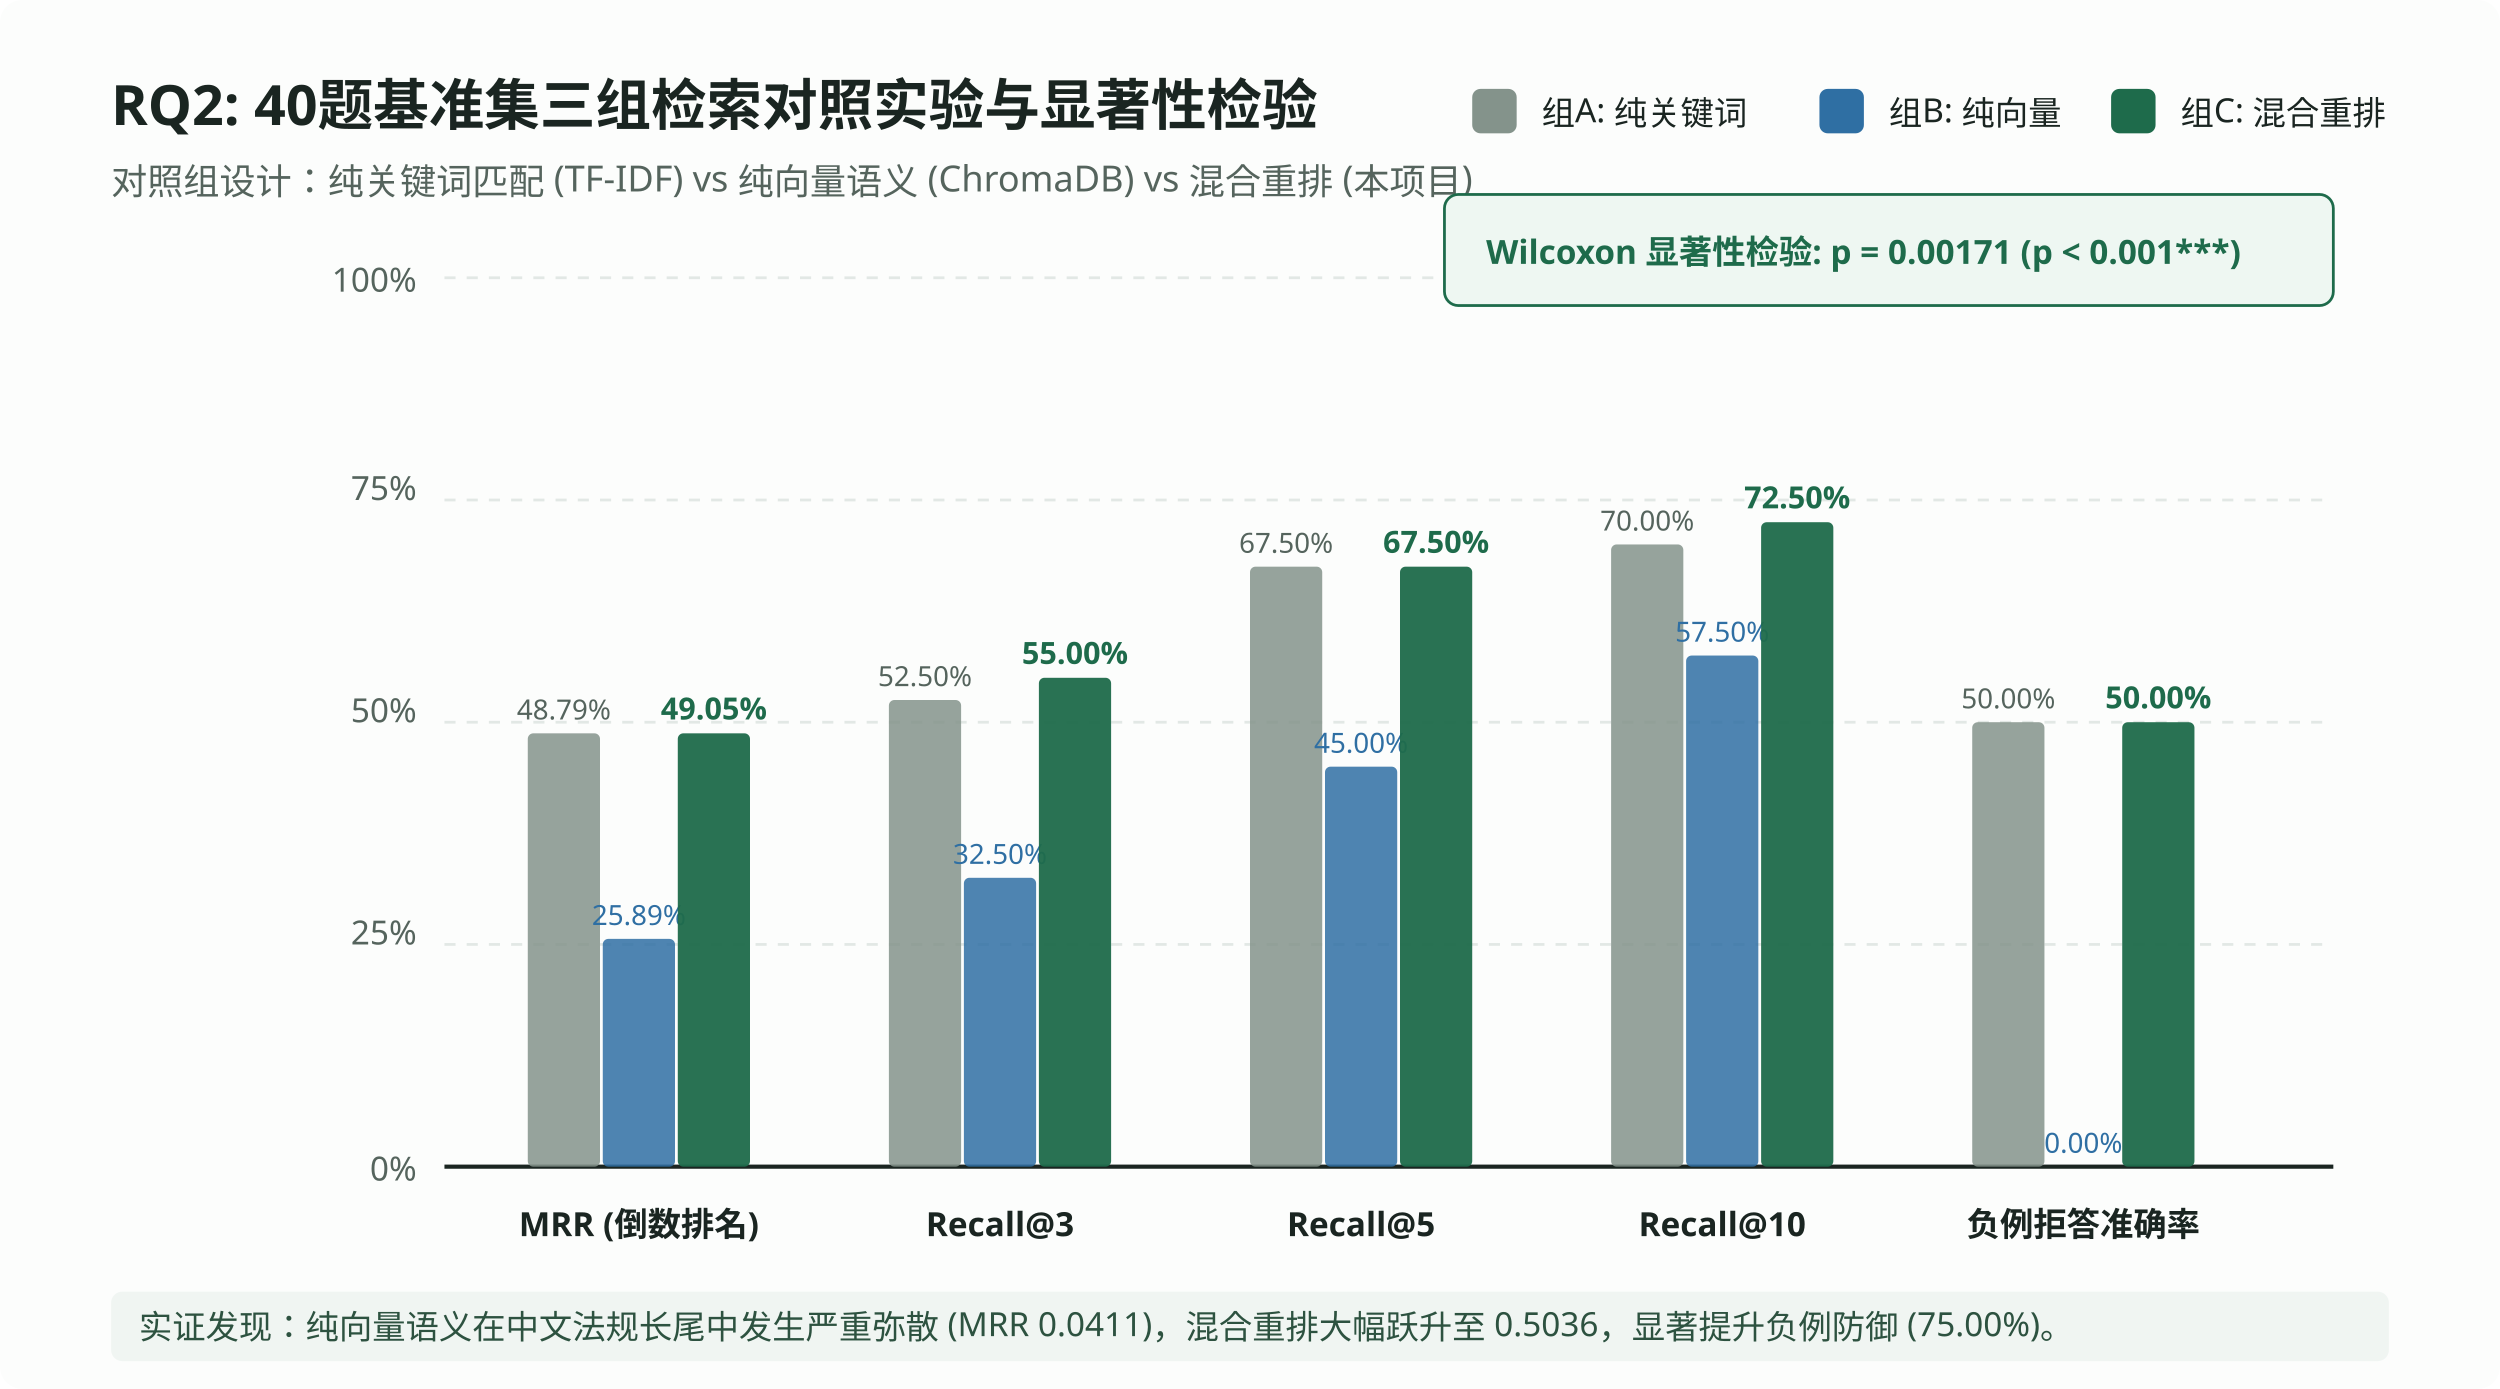
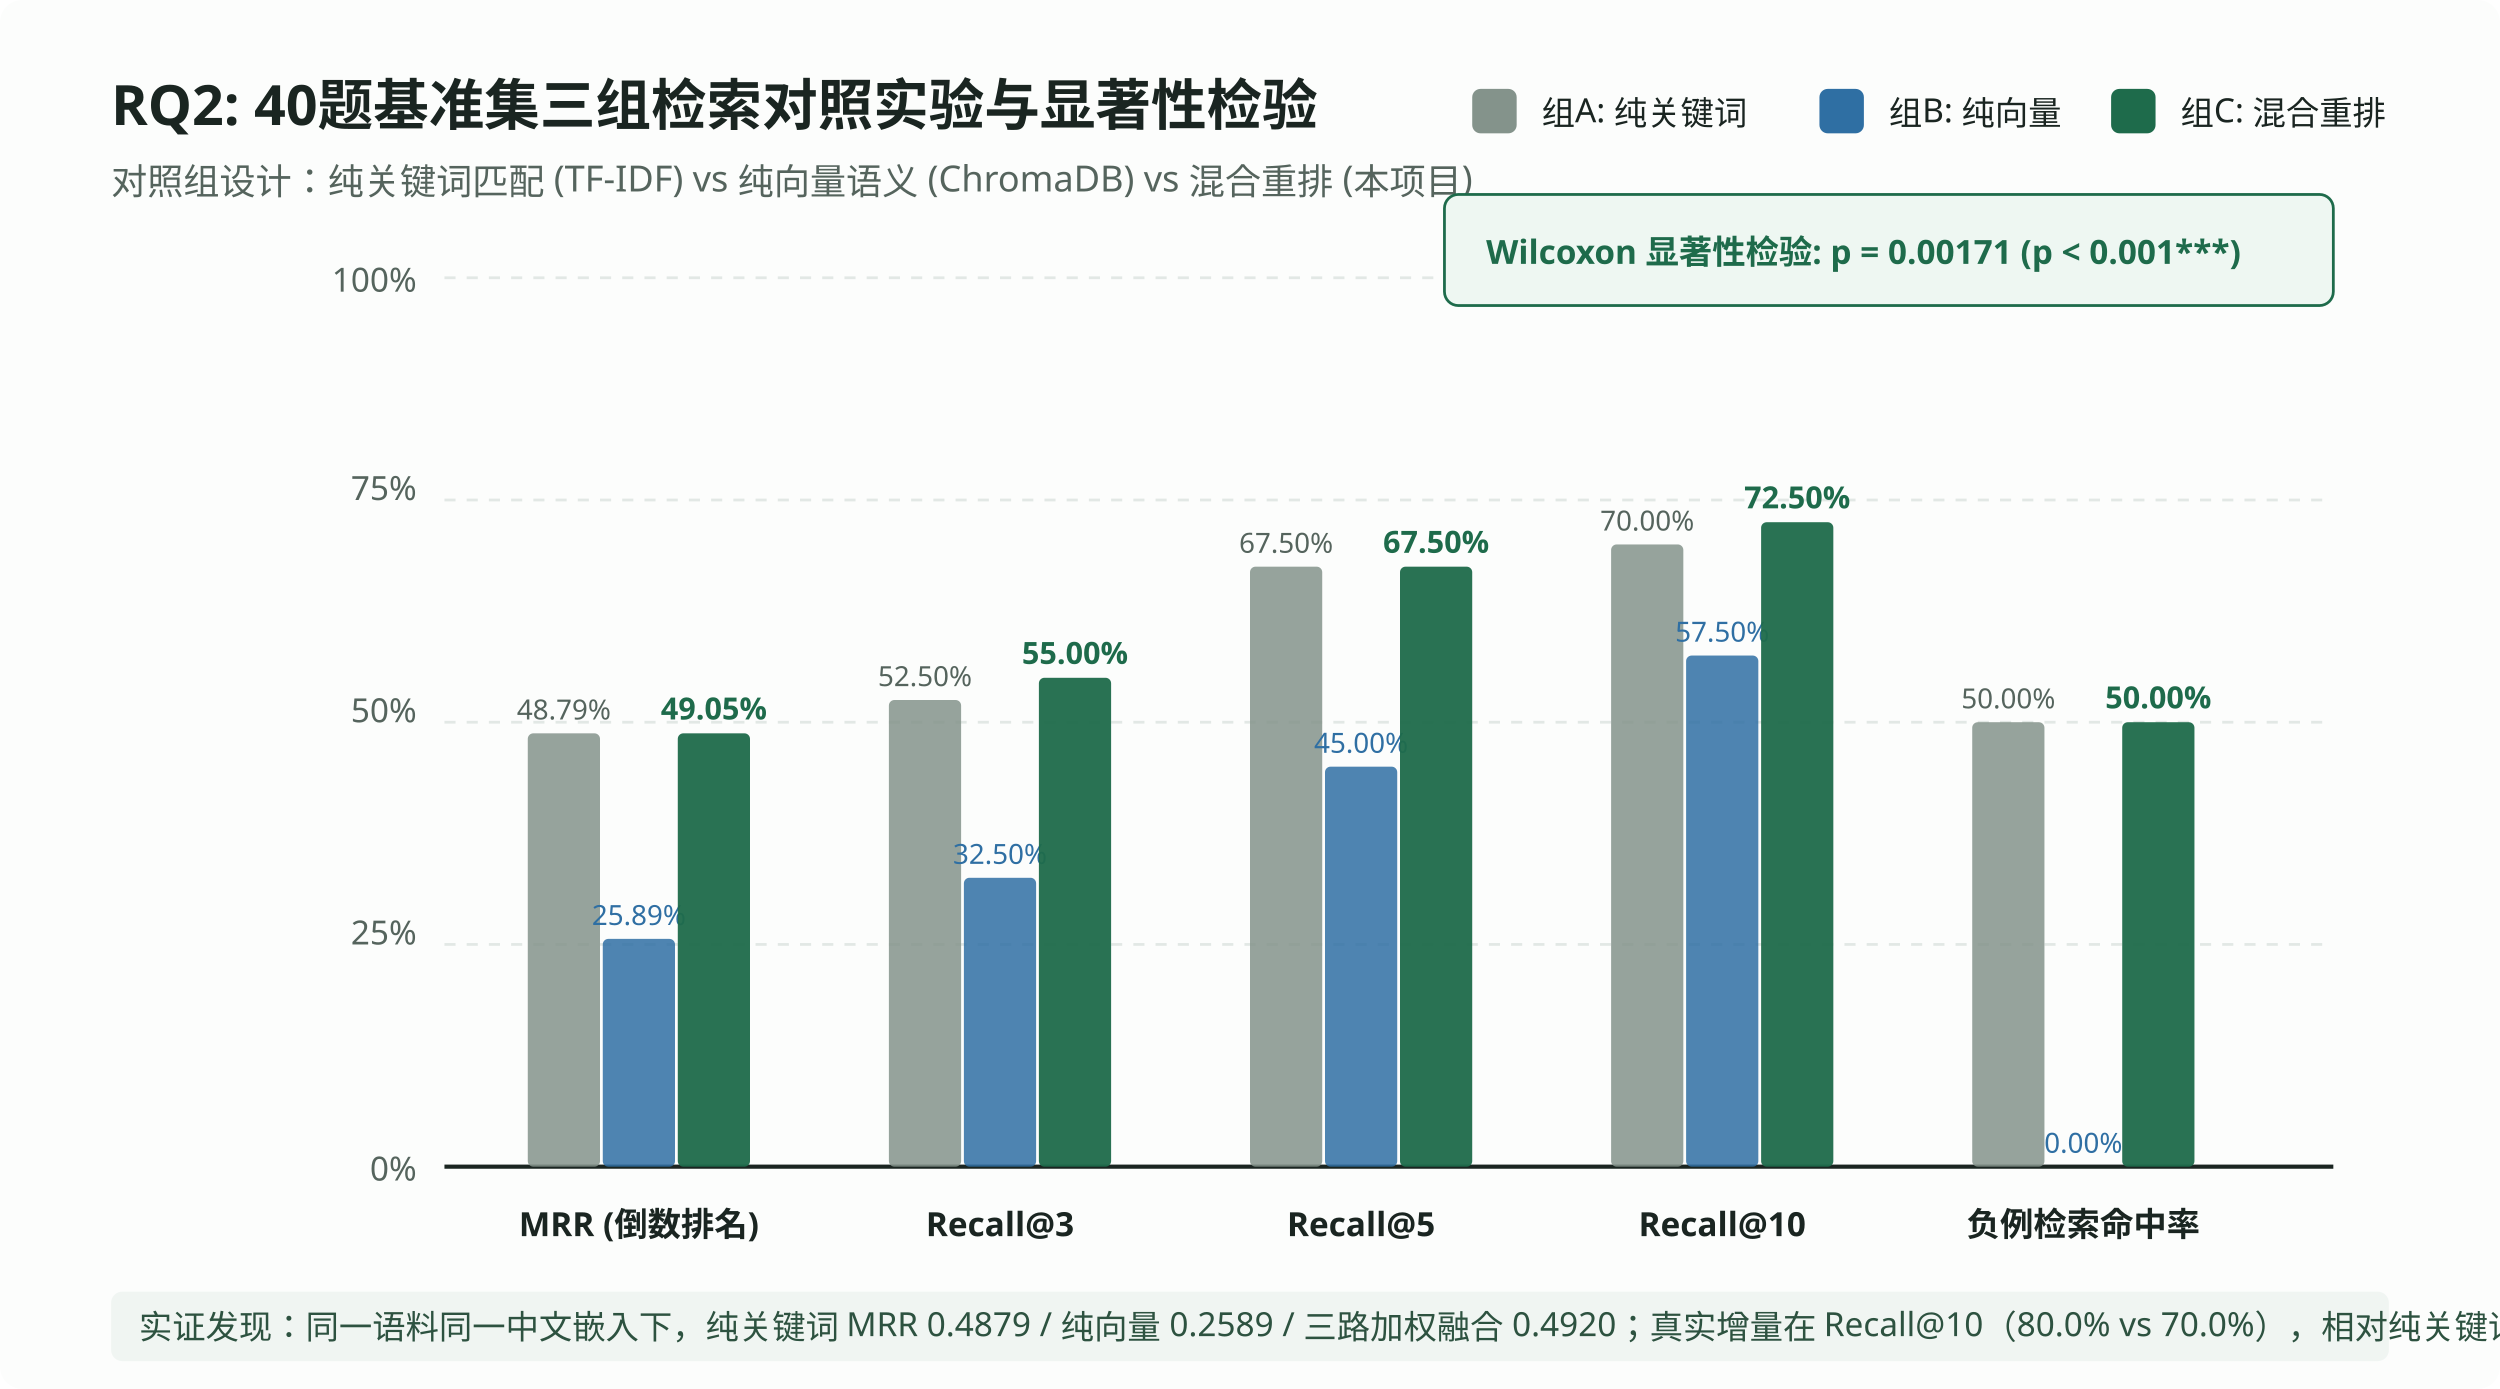
<svg xmlns="http://www.w3.org/2000/svg" viewBox="0 0 900 500" width="100%" height="100%" style="background:#ffffff; font-family:'Segoe UI', 'PingFang SC', 'Microsoft YaHei', sans-serif;">
  <rect width="900" height="500" fill="#fcfdfc" rx="8" />
  <text x="40" y="45" font-size="20" font-weight="bold" fill="#1a2521">RQ2: 40题基准集三组检索对照实验与显著性检验</text>
  <text x="40" y="70" font-size="13" fill="#55645d">对照组设计：纯关键词匹配 (TF-IDF) vs 纯向量语义 (ChromaDB) vs 混合重排 (本项目)</text>
  <rect x="530" y="32" width="16" height="16" fill="#84938b" rx="3" />
  <text x="555" y="45" font-size="12" fill="#1a2521">组A: 纯关键词</text>
  <rect x="655" y="32" width="16" height="16" fill="#2f6fa3" rx="3" />
  <text x="680" y="45" font-size="12" fill="#1a2521">组B: 纯向量</text>
  <rect x="760" y="32" width="16" height="16" fill="#1e6b4b" rx="3" />
  <text x="785" y="45" font-size="12" fill="#1a2521">组C: 混合重排</text>
  <line x1="160" y1="100" x2="840" y2="100" stroke="#e2e8e5" stroke-dasharray="4" />
  <line x1="160" y1="180" x2="840" y2="180" stroke="#e2e8e5" stroke-dasharray="4" />
  <line x1="160" y1="260" x2="840" y2="260" stroke="#e2e8e5" stroke-dasharray="4" />
  <line x1="160" y1="340" x2="840" y2="340" stroke="#e2e8e5" stroke-dasharray="4" />
  <line x1="160" y1="420" x2="840" y2="420" stroke="#1a2521" stroke-width="1.5" />
  <text x="150" y="105" font-size="12" fill="#55645d" text-anchor="end">100%</text>
  <text x="150" y="180" font-size="12" fill="#55645d" text-anchor="end">75%</text>
  <text x="150" y="260" font-size="12" fill="#55645d" text-anchor="end">50%</text>
  <text x="150" y="340" font-size="12" fill="#55645d" text-anchor="end">25%</text>
  <text x="150" y="425" font-size="12" fill="#55645d" text-anchor="end">0%</text>
  <rect x="190" y="264" width="26" height="156" fill="#84938b" rx="2" opacity="0.85" />
  <text x="203" y="259" font-size="10" fill="#55645d" text-anchor="middle">48.79%</text>
  <rect x="217" y="338" width="26" height="82" fill="#2f6fa3" rx="2" opacity="0.85" />
  <text x="230" y="333" font-size="10" fill="#2f6fa3" text-anchor="middle">25.89%</text>
  <rect x="244" y="264" width="26" height="156" fill="#1e6b4b" rx="2" opacity="0.95" />
  <text x="257" y="259" font-size="11" font-weight="bold" fill="#1e6b4b" text-anchor="middle">49.05%</text>
  <text x="230" y="445" font-size="12" font-weight="600" fill="#1a2521" text-anchor="middle">MRR (倒数排名)</text>
  <rect x="320" y="252" width="26" height="168" fill="#84938b" rx="2" opacity="0.85" />
  <text x="333" y="247" font-size="10" fill="#55645d" text-anchor="middle">52.50%</text>
  <rect x="347" y="316" width="26" height="104" fill="#2f6fa3" rx="2" opacity="0.85" />
  <text x="360" y="311" font-size="10" fill="#2f6fa3" text-anchor="middle">32.50%</text>
  <rect x="374" y="244" width="26" height="176" fill="#1e6b4b" rx="2" opacity="0.95" />
  <text x="387" y="239" font-size="11" font-weight="bold" fill="#1e6b4b" text-anchor="middle">55.00%</text>
  <text x="360" y="445" font-size="12" font-weight="600" fill="#1a2521" text-anchor="middle">Recall@3</text>
  <rect x="450" y="204" width="26" height="216" fill="#84938b" rx="2" opacity="0.85" />
  <text x="463" y="199" font-size="10" fill="#55645d" text-anchor="middle">67.50%</text>
  <rect x="477" y="276" width="26" height="144" fill="#2f6fa3" rx="2" opacity="0.85" />
  <text x="490" y="271" font-size="10" fill="#2f6fa3" text-anchor="middle">45.00%</text>
  <rect x="504" y="204" width="26" height="216" fill="#1e6b4b" rx="2" opacity="0.95" />
  <text x="517" y="199" font-size="11" font-weight="bold" fill="#1e6b4b" text-anchor="middle">67.50%</text>
  <text x="490" y="445" font-size="12" font-weight="600" fill="#1a2521" text-anchor="middle">Recall@5</text>
  <rect x="580" y="196" width="26" height="224" fill="#84938b" rx="2" opacity="0.85" />
  <text x="593" y="191" font-size="10" fill="#55645d" text-anchor="middle">70.00%</text>
  <rect x="607" y="236" width="26" height="184" fill="#2f6fa3" rx="2" opacity="0.85" />
  <text x="620" y="231" font-size="10" fill="#2f6fa3" text-anchor="middle">57.50%</text>
  <rect x="634" y="188" width="26" height="232" fill="#1e6b4b" rx="2" opacity="0.95" />
  <text x="647" y="183" font-size="11" font-weight="bold" fill="#1e6b4b" text-anchor="middle">72.50%</text>
  <text x="620" y="445" font-size="12" font-weight="600" fill="#1a2521" text-anchor="middle">Recall@10</text>
  <rect x="710" y="260" width="26" height="160" fill="#84938b" rx="2" opacity="0.85" />
  <text x="723" y="255" font-size="10" fill="#55645d" text-anchor="middle">50.00%</text>
  <rect x="737" y="420" width="26" height="0" fill="#2f6fa3" rx="2" opacity="0.85" />
  <text x="750" y="415" font-size="10" fill="#2f6fa3" text-anchor="middle">0.00%</text>
  <rect x="764" y="260" width="26" height="160" fill="#1e6b4b" rx="2" opacity="0.95" />
  <text x="777" y="255" font-size="11" font-weight="bold" fill="#1e6b4b" text-anchor="middle">50.00%</text>
-   <text x="750" y="445" font-size="12" font-weight="600" fill="#1a2521" text-anchor="middle">负例拒答准确率</text>
+   <text x="750" y="445" font-size="12" font-weight="600" fill="#1a2521" text-anchor="middle">负例检索命中率</text>
  <rect x="520" y="70" width="320" height="40" fill="#eef7f2" stroke="#1e6b4b" rx="5" />
  <text x="535" y="95" font-size="12" font-weight="bold" fill="#1e6b4b">Wilcoxon 显著性检验: p = 0.00171 (p &lt; 0.001***)</text>
  <rect x="40" y="465" width="820" height="25" fill="#f0f5f2" rx="4" />
-   <text x="50" y="482" font-size="12" fill="#2d5240">实证发现：纯向量语义在中文法规长尾中发生严重弥散 (MRR 0.0411)，混合重排大幅跃升至 0.5036，显著提升负例防御 (75.00%)。</text>
+   <text x="50" y="482" font-size="12" fill="#2d5240">实证发现：同一语料同一中文嵌入下，纯关键词 MRR 0.4879 / 纯向量 0.2589 / 三路加权融合 0.4920；真实增量在 Recall@10（80.0% vs 70.0%），相对纯关键词不显著（Holm 0.961）。</text>
</svg>
